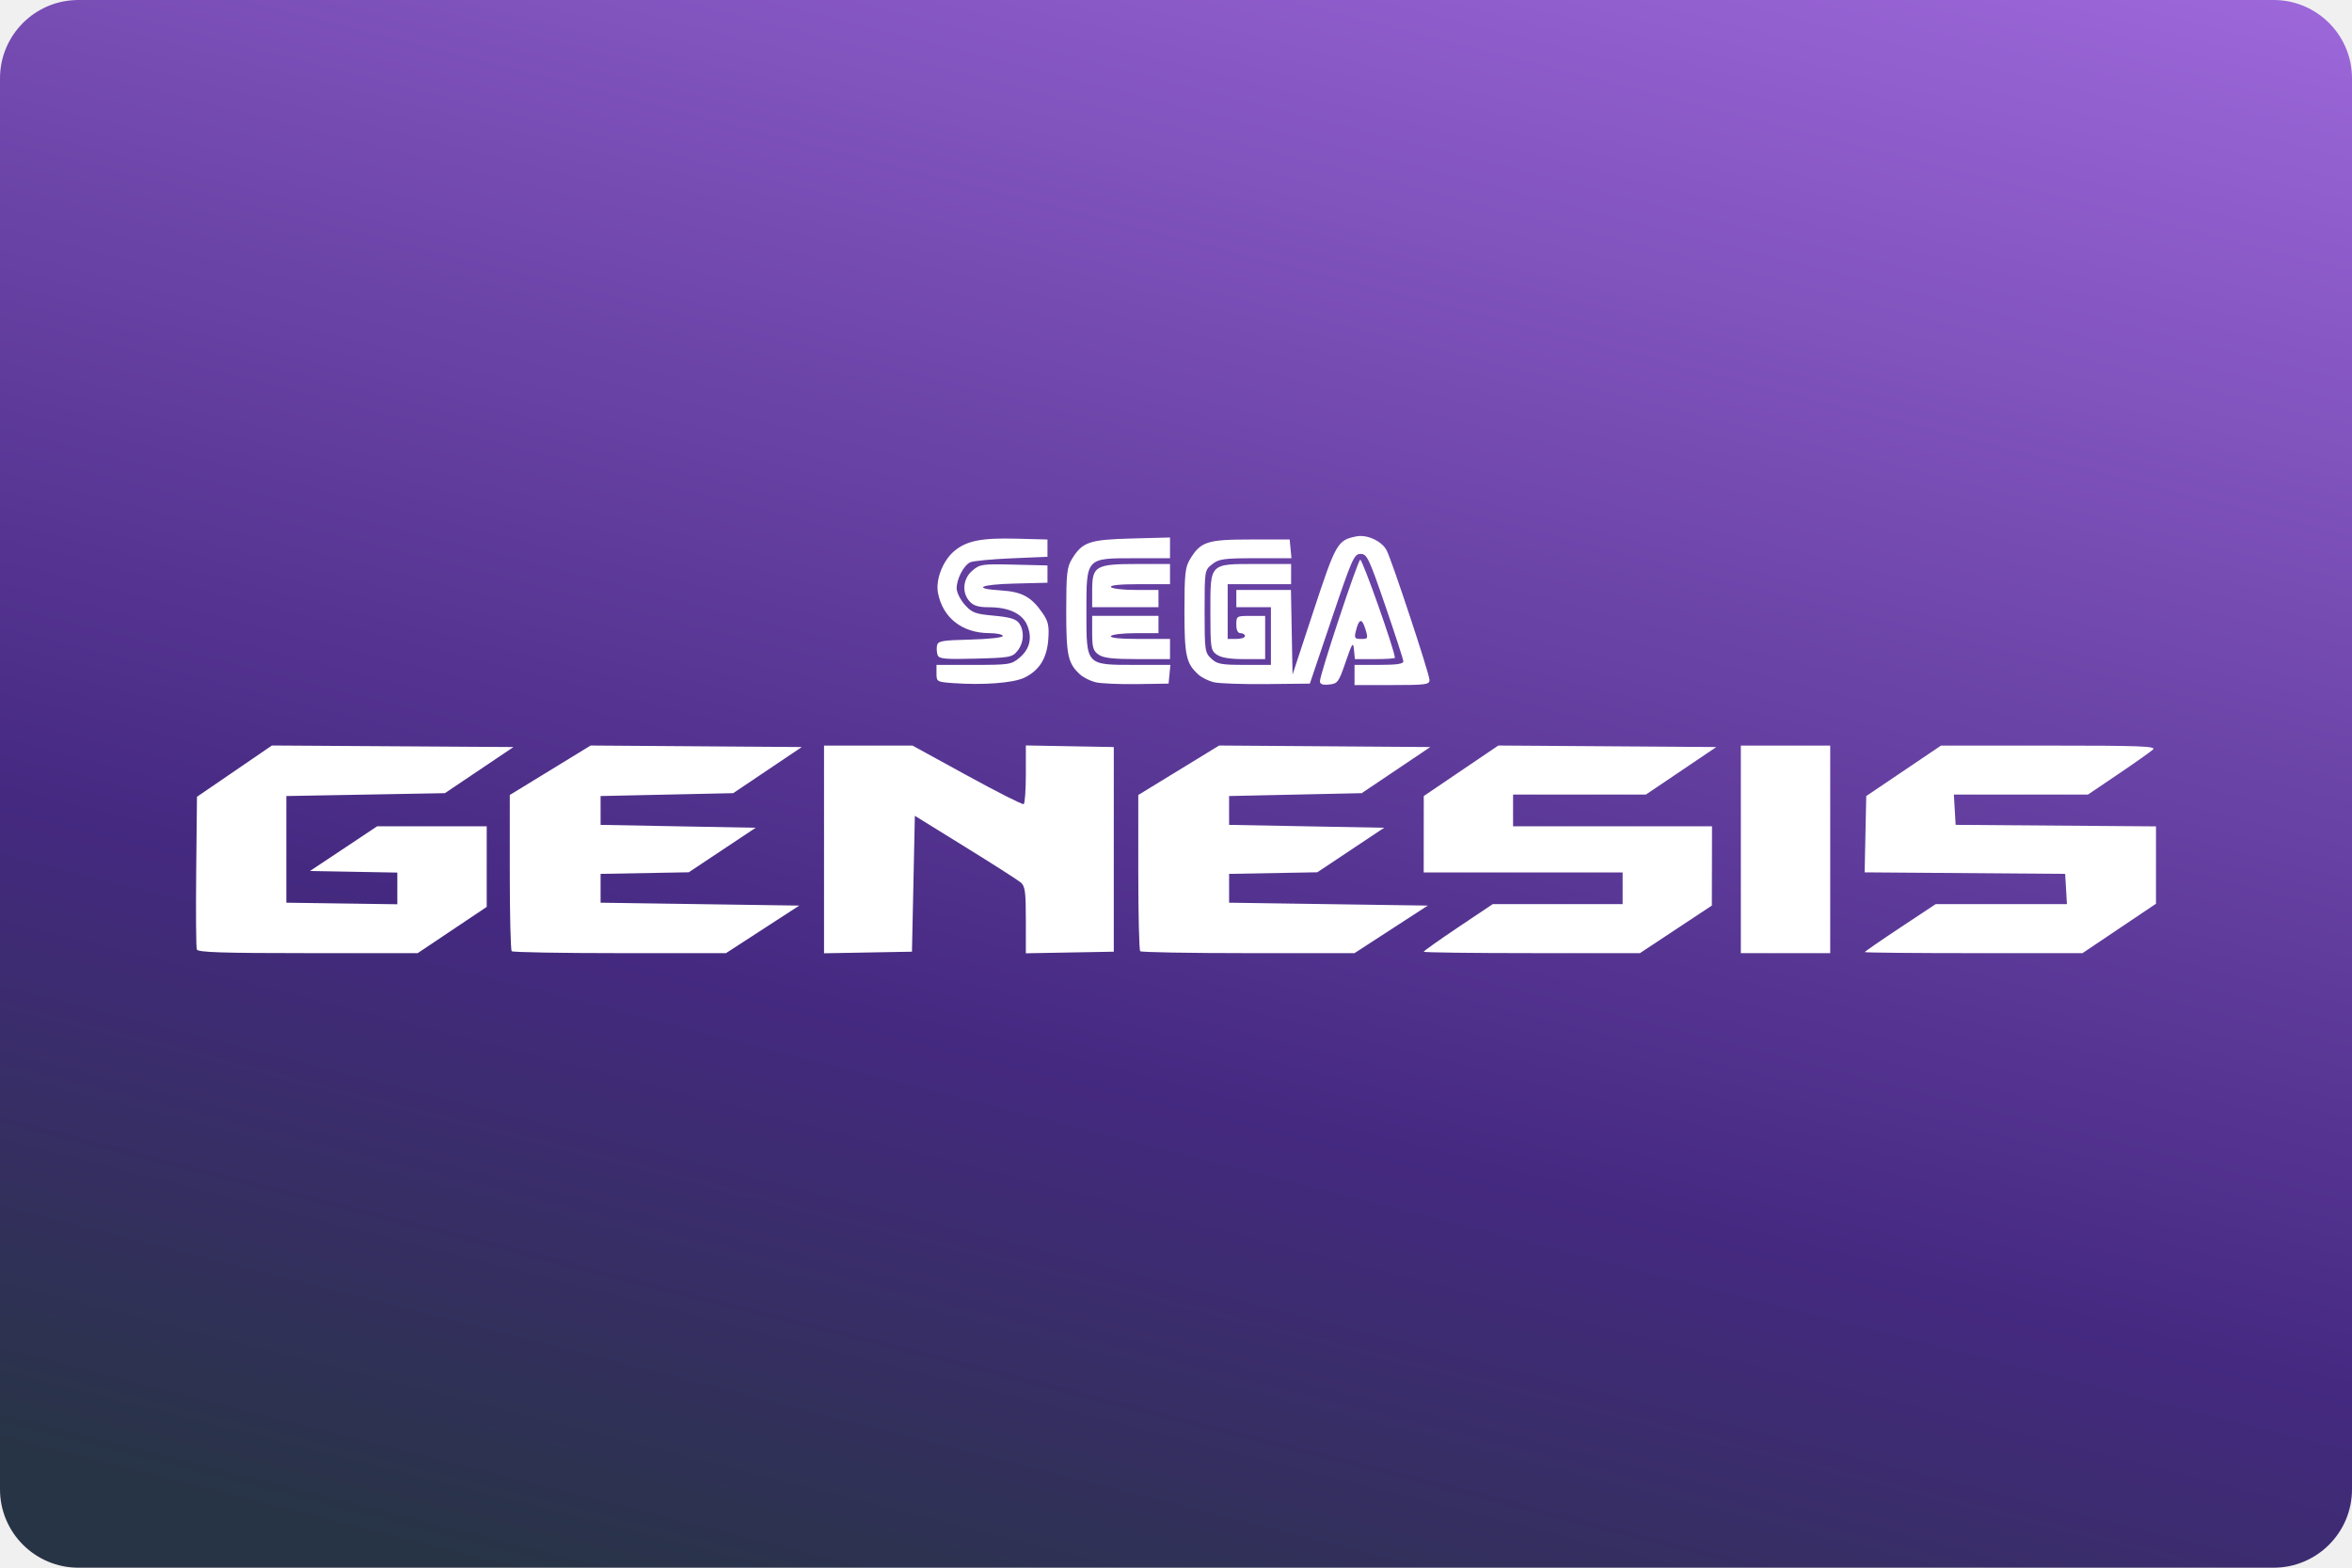
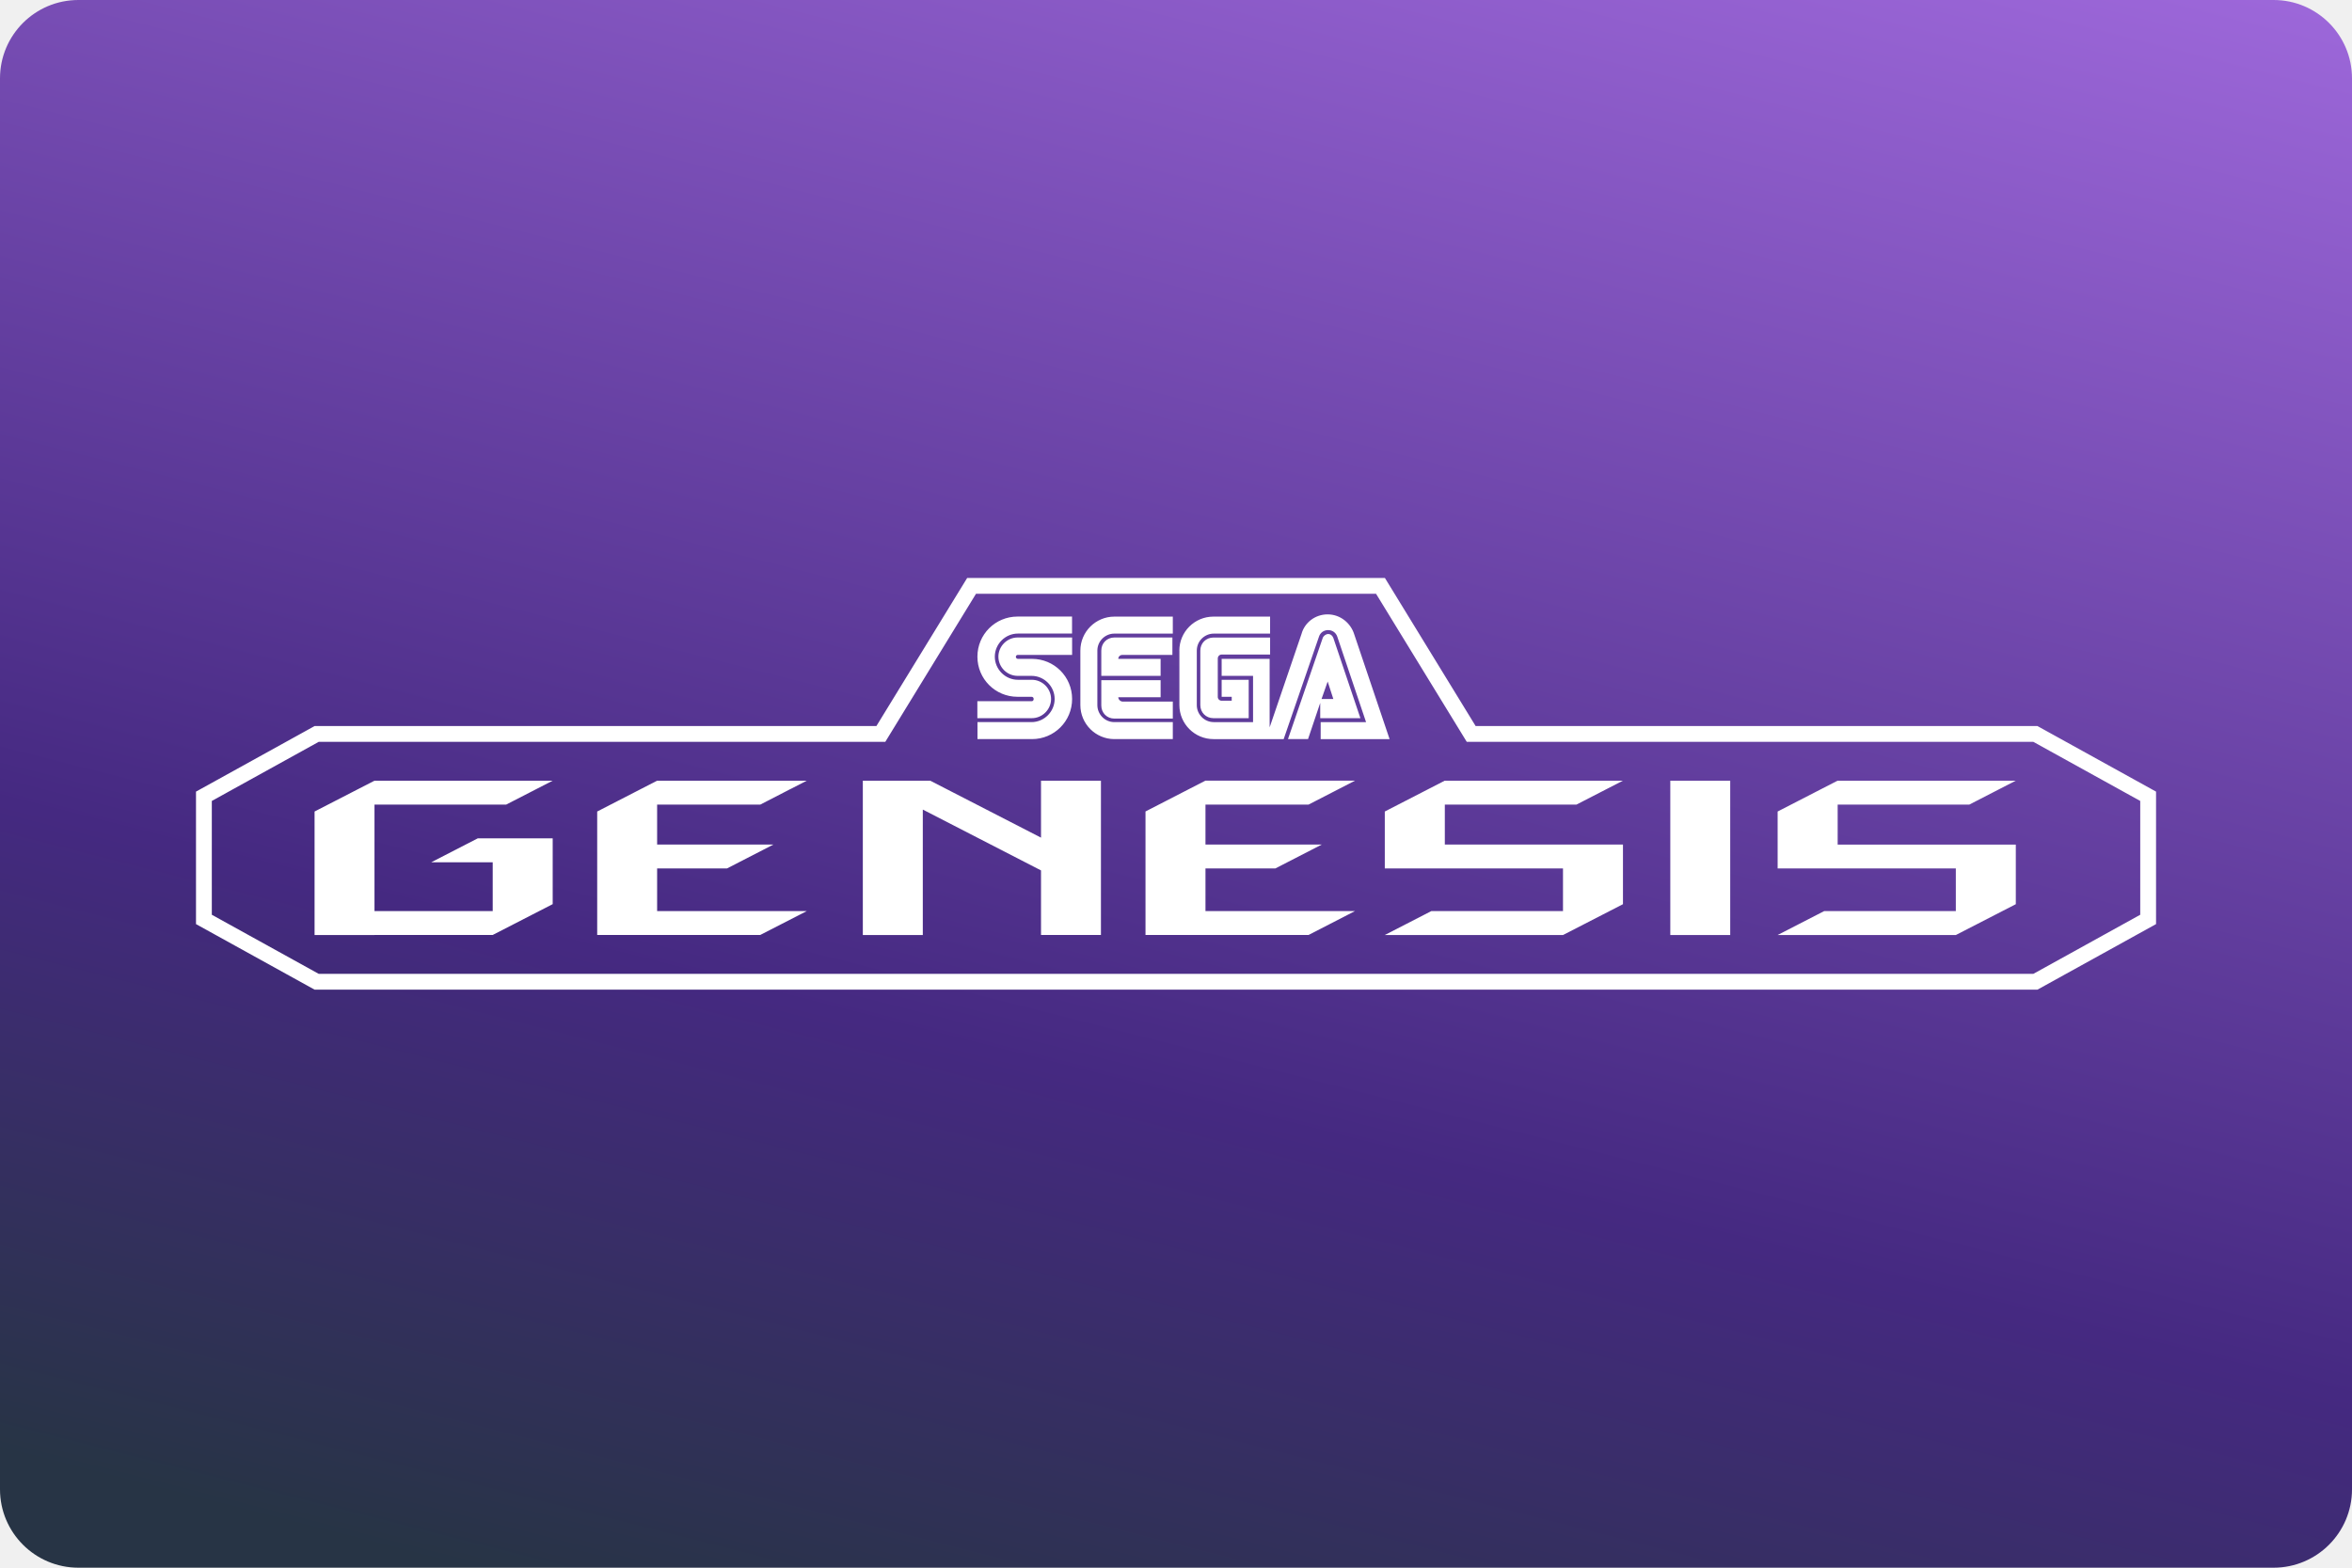
- <svg xmlns="http://www.w3.org/2000/svg" width="480" height="320" version="1.1" viewBox="0 0 480 320">
+ <svg xmlns="http://www.w3.org/2000/svg" width="480" height="320" version="1.1" viewBox="0 0 480 320" xml:space="preserve">
  <defs>
    <linearGradient id="a" x1="95.956" x2="68.019" y1="-14.236" y2="95.695" gradientTransform="scale(3.7795)" gradientUnits="userSpaceOnUse">
      <stop stop-color="#a56de2" offset="0" />
-       <stop stop-color="#452981" offset=".696" />
+       <stop stop-color="#452981" offset=".7" />
      <stop stop-color="#273445" offset="1" />
    </linearGradient>
  </defs>
-   <rect width="480" height="320" ry="16" fill="url(#a)" stroke-linecap="square" stroke-linejoin="round" stroke-width="2" style="paint-order:stroke fill markers" />
-   <path d="m40.169 193.81c-0.157-0.41-0.215-7.59-0.129-15.957l0.157-15.211 15.298-10.469 49.3 0.314-13.997 9.414-32.361 0.589v21.77l22.653 0.32v-6.467l-17.824-0.325 13.697-9.12h22.367v16.451l-14.086 9.437h-22.394c-17.528 0-22.456-0.162-22.68-0.745zm64.26 0.353c-0.216-0.216-0.392-7.479-0.392-16.14v-15.748l16.501-10.097 43.094 0.309-13.997 9.414-27.065 0.589v5.884l31.65 0.589-13.65 9.089-18 0.325v5.884l40.547 0.589-14.955 9.708h-21.671c-11.919 0-21.848-0.177-22.063-0.392zm63.742-20.774v-21.197h18.06l11.122 6.099c6.117 3.355 11.32 5.987 11.563 5.849 0.243-0.138 0.441-2.889 0.441-6.114v-5.864l17.946 0.325v41.775l-17.946 0.325v-6.787c0-5.74-0.159-6.922-1.03-7.66-0.566-0.48-5.663-3.74-11.326-7.245l-10.297-6.372-0.588 27.739-17.946 0.325zm64.524 20.774c-0.216-0.216-0.392-7.479-0.392-16.14v-15.748l16.501-10.097 43.094 0.309-13.997 9.414-27.065 0.589v5.884l31.65 0.589-13.65 9.089-18 0.325v5.884l40.547 0.589-14.955 9.708h-21.671c-11.919 0-21.848-0.177-22.063-0.392zm57.857 0.11c0-0.155 3.169-2.406 7.043-5.001l7.043-4.719h26.512v-6.472h-40.6l0.014-15.592 15.214-10.311 44.493 0.308-14.381 9.708h-27.1v6.472h40.6l-0.031 16.18-14.673 9.708h-22.068c-12.137 0-22.068-0.127-22.068-0.282zm64.721-20.899v-21.182h18.24v42.365h-18.24zm25.3 20.97c0-0.117 3.254-2.367 7.23-5.001l7.23-4.789h26.787l-0.356-6.178-40.925-0.31 0.328-15.577 15.254-10.297h22.065c18.658 0 21.932 0.124 21.204 0.802-0.474 0.441-3.656 2.692-7.072 5.001l-6.21 4.199h-27.357l0.356 6.178 40.891 0.31v15.791l-15.004 10.088-22.211-2e-3c-12.216-2e-3 -22.211-0.099-22.211-0.215zm-186.07-54.905c-3.298-0.243-3.383-0.293-3.383-1.985v-1.736h7.604c7.244 0 7.686-0.069 9.344-1.464 2.105-1.771 2.638-4.051 1.554-6.647-0.985-2.358-3.755-3.656-7.801-3.656-2.128 0-3.146-0.306-3.941-1.184-1.628-1.799-1.381-4.62 0.551-6.282 1.536-1.321 1.991-1.387 8.482-1.231l6.859 0.165v3.53l-6.619 0.166c-7.222 0.182-8.893 1.023-2.801 1.411 4.242 0.27 6.159 1.327 8.443 4.655 1.136 1.655 1.336 2.576 1.147 5.28-0.273 3.905-1.851 6.429-4.934 7.892-2.247 1.066-8.452 1.53-14.505 1.085zm29.1-0.172c-1.065-0.257-2.482-0.962-3.149-1.566-2.508-2.27-2.858-3.859-2.855-12.986 2e-3 -7.593 0.149-8.948 1.149-10.588 2.129-3.492 3.55-3.982 12.208-4.208l7.823-0.205v4.234h-7.252c-9.951 0-9.811-0.157-9.811 10.967 0 10.954-0.139 10.803 9.931 10.803h7.207l-0.184 1.912-0.184 1.912-6.472 0.096c-3.56 0.053-7.344-0.115-8.408-0.372zm24.124-2e-3c-1.065-0.256-2.482-0.96-3.149-1.564-2.508-2.27-2.858-3.859-2.855-12.986 2e-3 -7.593 0.149-8.948 1.149-10.588 2.182-3.578 3.495-4.004 12.354-4.004h7.971l0.184 1.912 0.184 1.912h-7.313c-6.507 0-7.484 0.134-8.863 1.22-1.545 1.216-1.55 1.247-1.55 9.606 0 8.005 0.062 8.444 1.362 9.665 1.194 1.122 2.027 1.279 6.766 1.279h5.405v-11.768h-7.061v-3.53h11.148l0.326 17.284 4.303-13.065c4.551-13.819 4.874-14.38 8.738-15.152 2.15-0.43 5.142 0.942 6.147 2.818 1.039 1.941 8.761 25.287 8.761 26.487 0 0.948-0.713 1.045-7.649 1.045h-7.649v-4.119h5.001c3.631 0 4.99-0.201 4.959-0.735-0.023-0.405-1.678-5.502-3.677-11.326-3.358-9.783-3.743-10.591-5.05-10.591-1.319 0-1.715 0.89-5.884 13.238l-4.469 13.238-8.826 0.094c-4.854 0.052-9.697-0.115-10.762-0.372zm21.647-0.207c0-1.411 7.632-24.441 8.22-24.805 0.41-0.254 7.078 18.607 7.078 20.02 0 0.147-1.837 0.268-4.082 0.268h-4.082l-0.186-1.912c-0.165-1.702-0.353-1.426-1.701 2.501-1.424 4.148-1.627 4.424-3.382 4.597-1.323 0.131-1.867-0.064-1.867-0.669zm9.256-10.709c-0.688-2.241-1.292-2.098-1.923 0.456-0.356 1.442-0.239 1.618 1.08 1.618 1.421 0 1.454-0.082 0.843-2.074zm-87.266 5.392c-0.189-0.493-0.252-1.375-0.14-1.96 0.18-0.939 0.981-1.084 6.816-1.23 3.752-0.094 6.612-0.413 6.612-0.735 0-0.313-1.258-0.575-2.795-0.582-5.525-0.026-9.495-3.164-10.438-8.252-0.499-2.691 1.009-6.545 3.321-8.491 2.512-2.114 5.56-2.722 12.696-2.534l6.335 0.167v3.53l-7.355 0.312c-4.045 0.171-7.828 0.534-8.406 0.807-1.337 0.63-2.773 3.381-2.773 5.315 0 0.82 0.744 2.324 1.654 3.342 1.477 1.653 2.113 1.893 5.952 2.245 3.231 0.296 4.501 0.67 5.113 1.507 1.146 1.567 1.011 4.045-0.31 5.677-1.055 1.305-1.573 1.401-8.531 1.584-6.215 0.164-7.463 0.051-7.752-0.701zm32.836-0.116c-1.102-0.772-1.308-1.466-1.308-4.413v-3.497h13.533v3.53h-4.672c-2.57 0-4.836 0.265-5.036 0.588-0.234 0.378 1.857 0.588 5.849 0.588h6.213v4.119h-6.635c-5.053 0-6.947-0.218-7.943-0.916zm24.124 0c-1.241-0.869-1.308-1.32-1.308-8.792 0-9.973-0.261-9.708 9.545-9.708h6.93v4.119h-12.944v11.179h1.765c0.971 0 1.765-0.265 1.765-0.588 0-0.324-0.397-0.588-0.883-0.588-0.588 0-0.883-0.588-0.883-1.765 0-1.726 0.065-1.765 2.942-1.765h2.942v8.825h-4.282c-2.923 0-4.697-0.291-5.59-0.916zm-25.431-13.172c0-4.918 0.712-5.329 9.251-5.329h6.635v4.119h-6.213c-3.992 0-6.083 0.21-5.849 0.588 0.2 0.324 2.466 0.588 5.036 0.588h4.672v3.53h-13.533z" fill="#fff" stroke-width=".303" />
-   <style type="text/css">.st0{fill:#FC0C18;}
- 	.st1{fill:#FC0C18;}</style>
+   <rect width="480" height="320" ry="16" fill="url(#a)" />
+   <path d="m197.38 117.98-18.521 30.219h-114.65l-24.209 13.387v27.043l24.209 13.385h351.59l24.211-13.385v-27.043l-24.211-13.387h-114.65l-18.512-30.219h-85.262zm1.801 3.228h81.648l18.512 30.221h115.63l21.812 12.062v23.23l-21.812 12.062h-349.93l-21.814-12.062v-23.23l21.814-12.062h115.63l18.51-30.221zm71.773 4.199c-2.583 0-4.719 1.697-5.344 4.01l-6.5 19.053v-13.98h-9.793v3.469h6.408v9.44h-8.012c-1.958 0-3.469-1.604-3.469-3.469v-11.127c0-1.958 1.604-3.469 3.469-3.469h11.49v-3.469h-11.574c-3.833 0-6.947 3.115-6.947 6.938h0.01v11.127c0 3.823 3.126 6.938 6.949 6.938h14.334l7.207-20.918c0.26-0.802 0.98-1.334 1.865-1.334 0.885 0 1.594 0.532 1.865 1.334l5.875 17.449h-9.262v3.469h14.064l-7.209-21.365c-0.708-2.313-2.844-4.094-5.428-4.094zm-63.293 0.447c-4.542 0-8.188 3.646-8.188 8.188s3.646 8.188 8.188 8.188h2.844c0.271 0 0.447 0.176 0.447 0.447 1e-5 0.271-0.176 0.449-0.354 0.449h-11.137v3.469h11.125c2.135 0 3.918-1.782 3.918-3.918s-1.782-3.916-3.918-3.916h-2.844c-2.583 0-4.719-2.135-4.719-4.719 0-2.583 2.135-4.719 4.719-4.719h11.043v-3.469h-11.125zm19.76 0.01c-3.823 0-6.938 3.115-6.938 6.938v11.127c0 3.823 3.115 6.938 6.938 6.938h11.928v-3.469h-11.928c-1.958 0-3.469-1.604-3.469-3.469v-11.127c1e-5 -1.958 1.604-3.469 3.469-3.469h11.928v-3.469h-11.928zm43.627 3.553c-0.448 0-0.885 0.355-1.072 0.709l-7.125 20.74h4.094l2.488-7.387v3.115h8.199l-5.521-16.375c-0.177-0.448-0.531-0.803-1.062-0.803zm-63.377 0.709c-2.135 0-3.916 1.78-3.916 3.916s1.78 3.916 3.916 3.916h2.844c2.583 0 4.719 2.135 4.719 4.719s-2.135 4.721-4.719 4.721h-11.031v3.469h11.125c4.542 0 8.188-3.648 8.188-8.19-1e-5 -4.542-3.646-8.188-8.188-8.188h-2.844c-0.271 0-0.447-0.176-0.447-0.447 0-0.177 0.176-0.354 0.354-0.354h11.125v-3.562h-11.125zm19.75 0c-1.51 0-2.666 1.156-2.666 2.666v5.166h12.105v-3.469h-8.637c0-0.448 0.355-0.801 0.803-0.801h10.24v-3.562h-11.846zm20.209 0.01c-1.51 0-2.666 1.156-2.666 2.666v11.127c0 1.51 1.156 2.666 2.666 2.666h7.209v-7.834h-5.521v3.469h2.053v0.803h-2.053c-0.438 0-0.801-0.355-0.791-0.793v-7.832c0-0.448 0.355-0.803 0.803-0.803h9.875v-3.469h-11.574zm-22.875 8.709v5.166c0 1.51 1.156 2.668 2.666 2.668h11.928v-3.469h-10.322c-0.448-0.083-0.803-0.439-0.803-0.887h8.637v-3.479h-12.105zm46.199 0.27 1.156 3.562h-2.406l1.25-3.562zm-24.949 20.23-12.229 6.293v25.209h33.281l9.471-4.877c-0.004 3e-5 -0.007 0.002-0.012 0.002h-30.5v-8.699h14.25l9.49-4.885h-23.74v-8.156h21.041l9.49-4.887h-30.543zm30.523 26.625c0.027-1.7e-4 0.054-8.2e-4 0.072-0.01h-0.053l-0.02 0.01zm54.719-26.625c-0.021 0.01-0.051 0.01-0.082 0.01h-36.324l-12.23 6.293v11.625h36.367v8.699h-26.867l-9.457 4.863c-0.021 0.01-0.053 0.021-0.074 0.031l0.043-0.01h36.365l12.229-6.291v-12.178h-36.354v-8.146h26.854l9.49-4.887 0.041-0.01zm-254.82 0.01-12.229 6.293v25.209h12.229v-0.01h24.127l12.24-6.293v-13.428h-15.293l-9.5 4.887h12.553v9.959h-24.127v-21.73h26.865l9.502-4.887h-36.367zm57.68 0-12.23 6.293v25.199h33.273l9.5-4.875h-30.543v-8.699h14.25l9.49-4.885h-23.74v-8.146h21.043l4.812-2.481 1.145-0.594 0.387-0.188 3.156-1.625h-30.543zm41.98 0v31.502h12.24v-25.605l24.125 12.418v13.178h12.23v-31.492h-12.23v11.627l-22.605-11.627h-13.76zm164.79 0v31.502h12.229v-31.502h-12.229zm34.135 0-12.229 6.293v11.625h36.365v8.699h-26.865l-9.459 4.863c-0.021 0.01-0.051 0.021-0.072 0.031 0.021-0.01 0.053-0.01 0.084-0.01h36.324l12.229-6.291v-12.168h-36.355v-8.156h26.855l9.49-4.887h-36.367z" fill="#fff" />
</svg>
